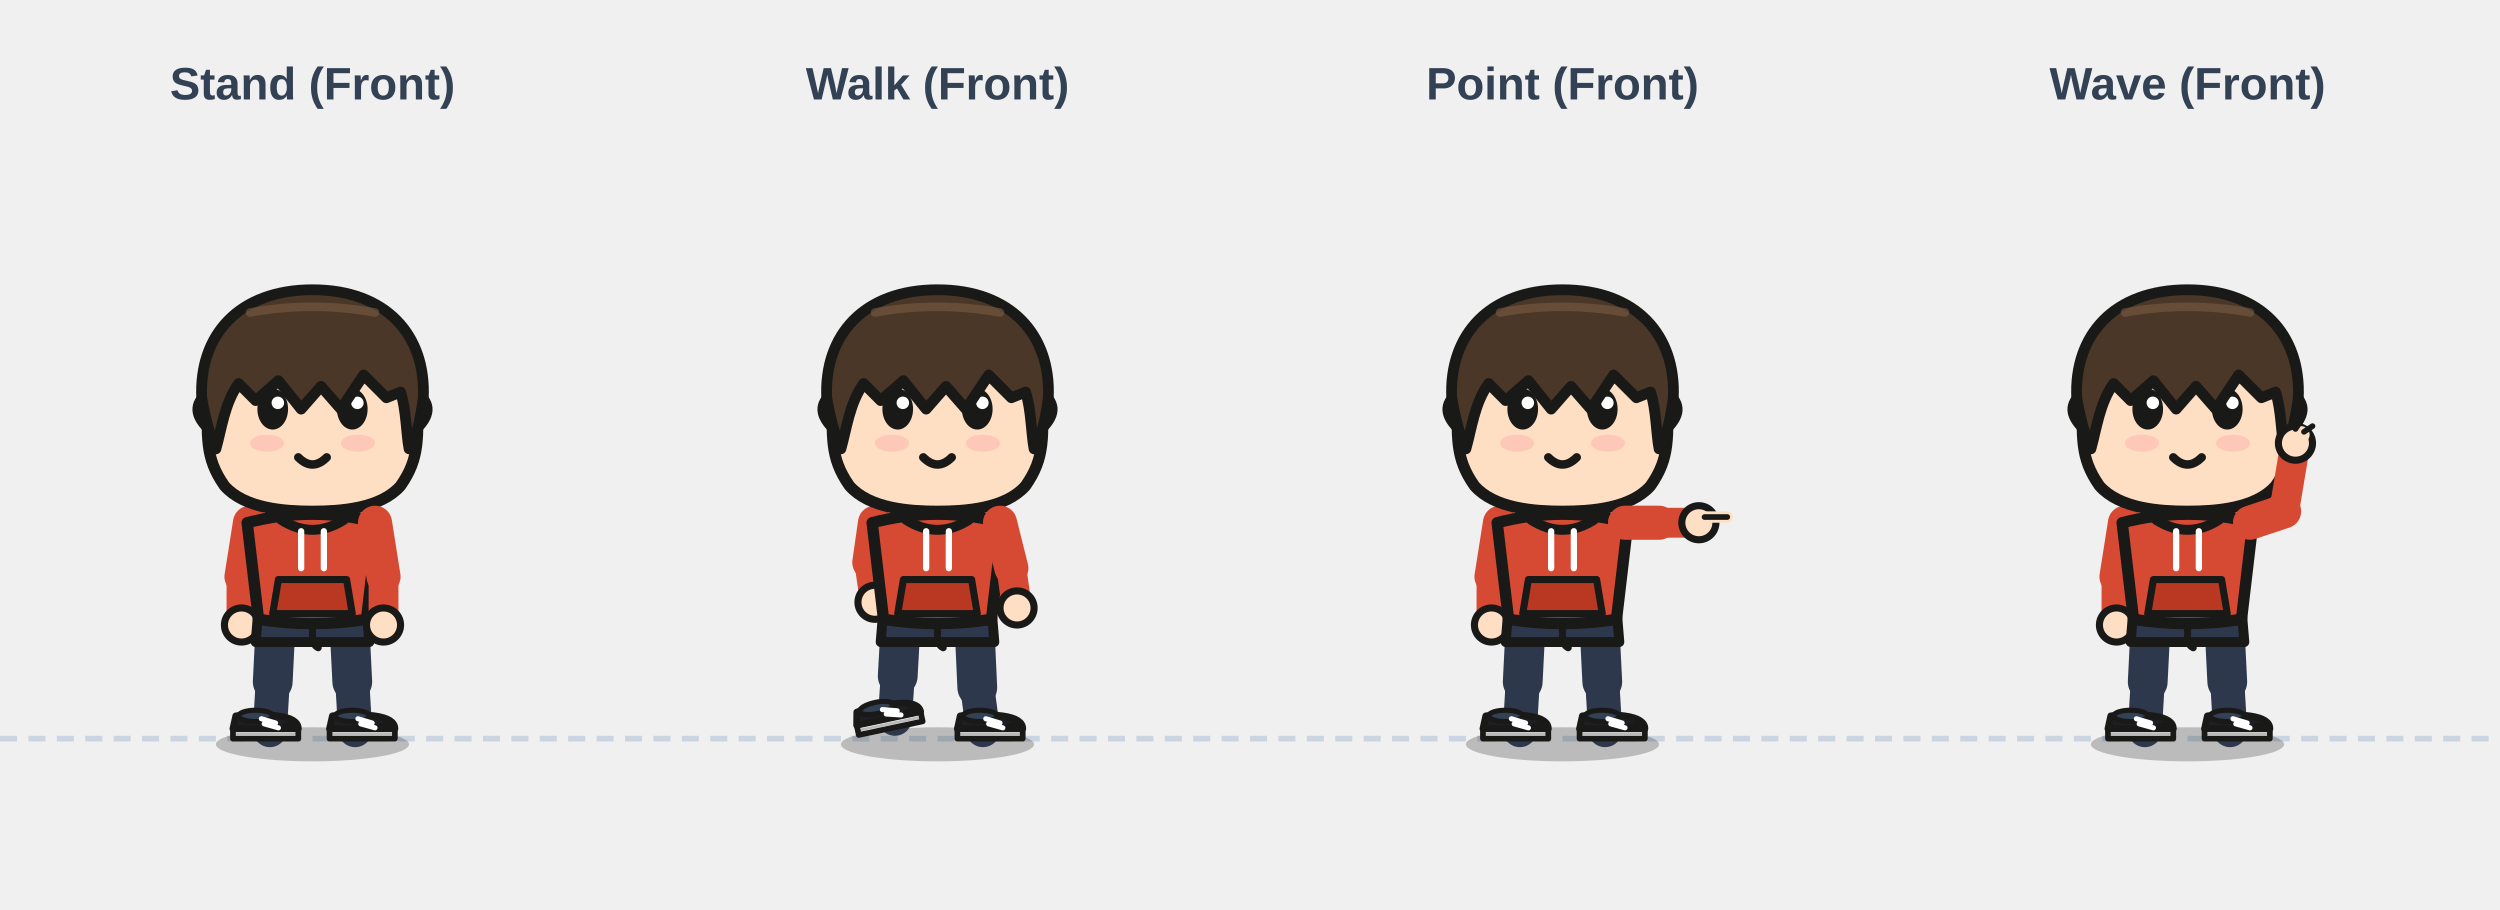
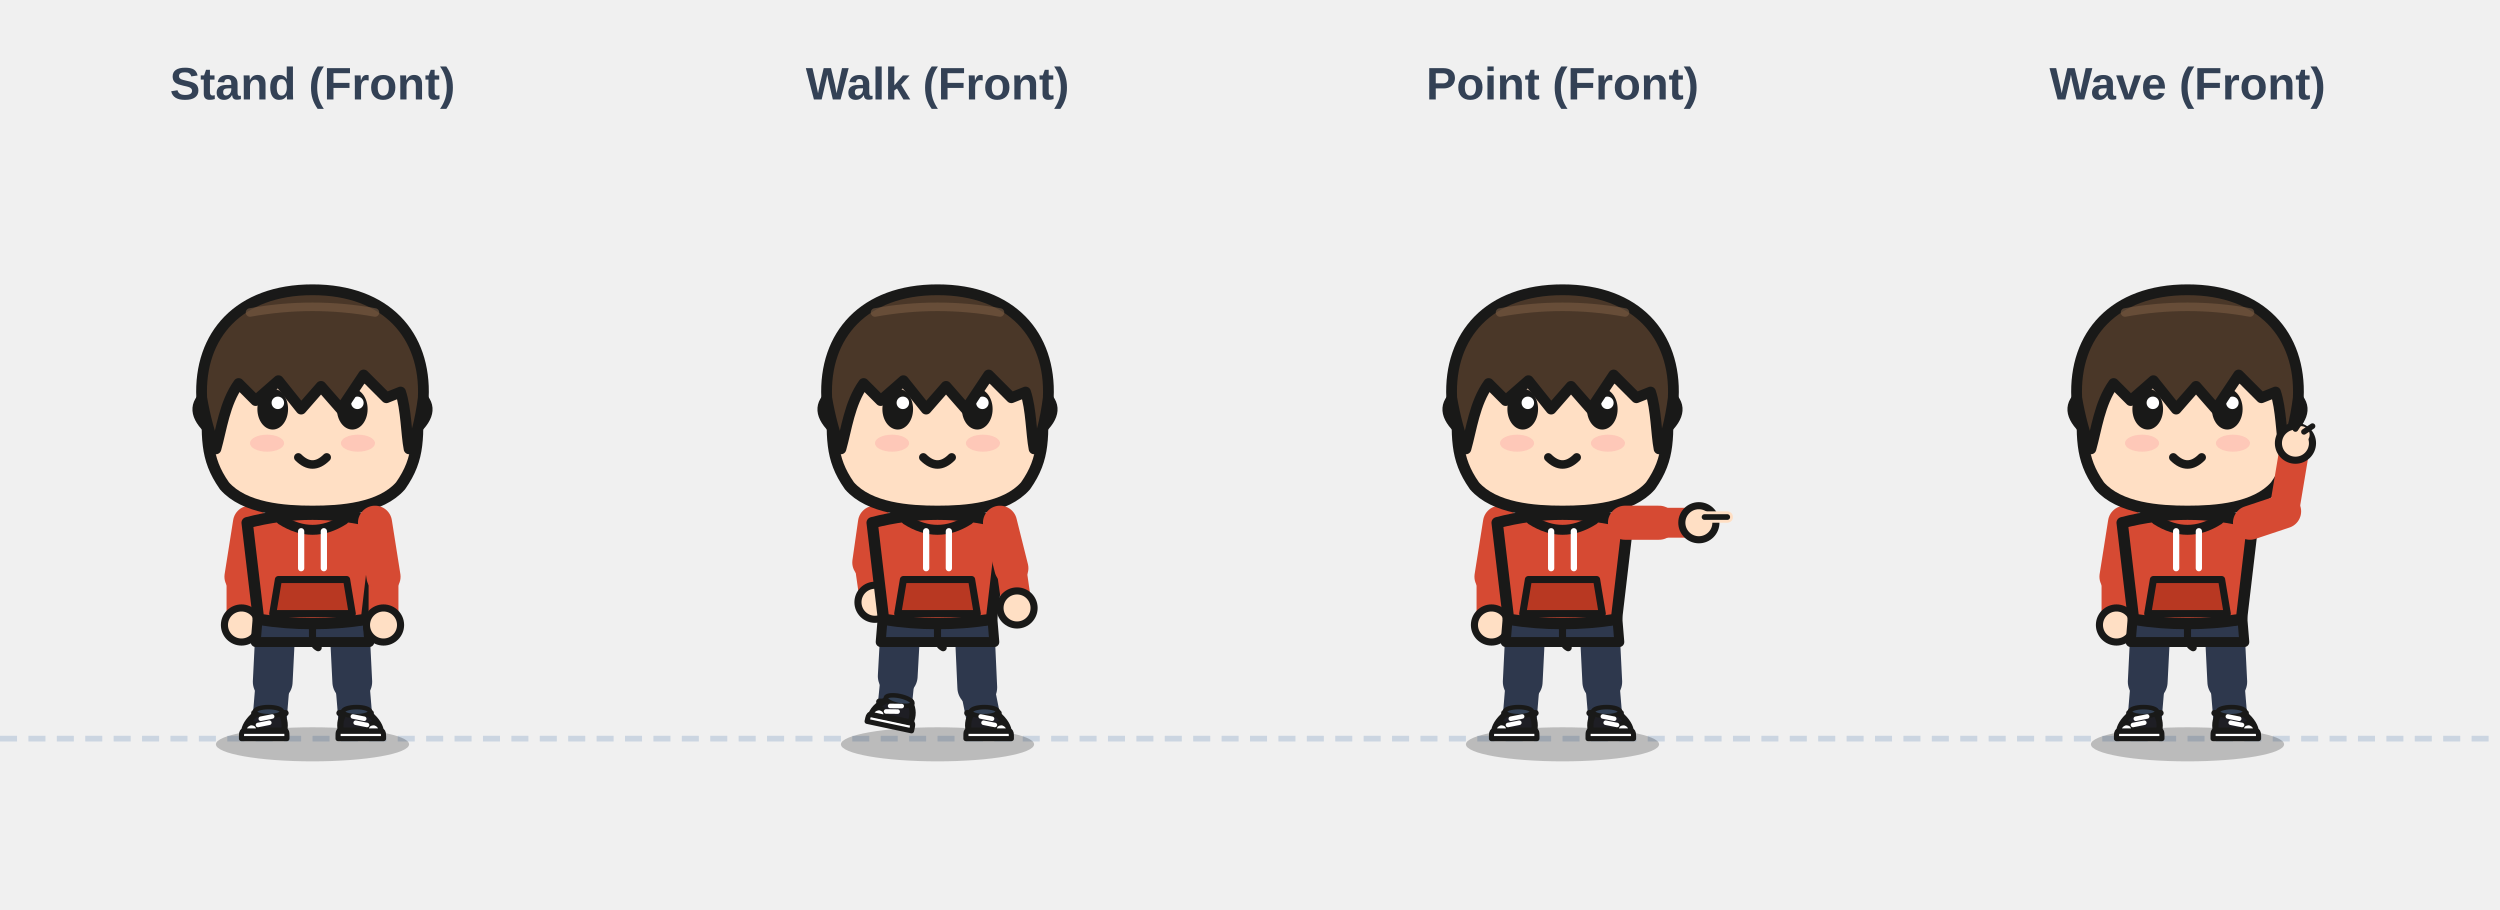
<svg xmlns="http://www.w3.org/2000/svg" viewBox="0 0 880 320" width="880" height="320" style="background:#ffffff;">
  <line x1="0" y1="260" x2="880" y2="260" stroke="#cbd5e1" stroke-width="2" stroke-dasharray="6 4" />
  <text x="110" y="35" font-family="Arial, sans-serif" font-size="16" font-weight="bold" text-anchor="middle" fill="#334155">Stand (Front)</text>
  <g transform="translate(110 260)">
    <g transform="scale(1 1)" stroke-linecap="round" stroke-linejoin="round">
      <ellipse cx="0" cy="2" rx="34" ry="6" fill="rgba(0,0,0,0.22)" />
      <line x1="-22" y1="-76" x2="-25" y2="-57" stroke="#d64a33" stroke-width="12" />
      <line x1="-25" y1="-57" x2="-25" y2="-40" stroke="#d64a33" stroke-width="10.5" />
      <circle cx="-25" cy="-57" r="5.5" fill="#d64a33" />
      <circle cx="-25" cy="-40" r="6" fill="#ffdfc4" stroke="#191918" stroke-width="2.5" />
      <line x1="-13" y1="-40" x2="-14" y2="-20" stroke="#2e384d" stroke-width="14" stroke-linecap="round" />
-       <line x1="-14" y1="-20" x2="-15" y2="-3" stroke="#2e384d" stroke-width="12" stroke-linecap="round" />
+       <line x1="-14" y1="-20" x2="-15" y2="-8" stroke="#2e384d" stroke-width="12" stroke-linecap="round" />
      <circle cx="-14" cy="-20" r="6.5" fill="#2e384d" />
-       <line x1="-21" y1="-5" x2="-9" y2="-5" stroke="#191918" stroke-width="2.5" stroke-linecap="round" />
-       <g transform="translate(-15 0) rotate(0)">
-         <path d="M -13 -3.5 L 10 -3.5 L 10 0 L -13 0 Z" fill="#ffffff" stroke="#191918" stroke-width="2" />
-         <line x1="-12" y1="-1.6" x2="9" y2="-1.6" stroke="#191918" stroke-width="1" opacity="0.3" />
-         <path d="M -12 -8 Q -5 -9 3 -8 Q 10 -7 10 -3.5 L -13 -3.5 Z" fill="#1e1e24" stroke="#191918" stroke-width="2.4" />
-         <path d="M 4 -3.5 Q 6 -6 10 -4 Q 10 -3.5 10 -3.5 Z" fill="#ffffff" stroke="#191918" stroke-width="1.8" />
-         <ellipse cx="-5" cy="-8" rx="6" ry="2" fill="#334155" stroke="#191918" stroke-width="1.8" />
-         <line x1="-3" y1="-7" x2="2" y2="-5.5" stroke="#ffffff" stroke-width="1.8" stroke-linecap="round" />
-         <line x1="-2" y1="-5.2" x2="3" y2="-3.8" stroke="#ffffff" stroke-width="1.8" stroke-linecap="round" />
+       <line x1="-20.5" y1="-9" x2="-9.5" y2="-9" stroke="#191918" stroke-width="2.2" stroke-linecap="round" />
+       <g id="right-shoe-front" transform="translate(-15 0) scale(-1 1) rotate(0)">
+         <path d="M -5.5 -2.8 L 9 -2.8 Q 10 -2.8 10 -1.2 L 10 0 L -6 0 L -6 -1.2 Q -6 -2.8 -5.5 -2.8 Z" fill="#ffffff" stroke="#191918" stroke-width="1.8" />
+         <path d="M -5 -2.8 Q -5.8 -6.5 -3.5 -9.5 L 4 -9.5 Q 8.5 -6 9 -2.8 Z" fill="#1e1e24" stroke="#191918" stroke-width="2.2" />
+         <ellipse cx="0.5" cy="-9.5" rx="4.8" ry="1.6" fill="#334155" stroke="#191918" stroke-width="1.6" />
+         <path d="M 4 -2.8 Q 4 -5.5 6.8 -5.5 Q 9 -4.8 9 -2.8 Z" fill="#ffffff" stroke="#191918" stroke-width="1.6" />
+         <line x1="-0.8" y1="-7.8" x2="3.2" y2="-7.0" stroke="#ffffff" stroke-width="1.6" stroke-linecap="round" />
+         <line x1="0.2" y1="-5.6" x2="4.2" y2="-4.8" stroke="#ffffff" stroke-width="1.6" stroke-linecap="round" />
      </g>
      <line x1="13" y1="-40" x2="14" y2="-20" stroke="#2e384d" stroke-width="14" stroke-linecap="round" />
-       <line x1="14" y1="-20" x2="15" y2="-3" stroke="#2e384d" stroke-width="12" stroke-linecap="round" />
+       <line x1="14" y1="-20" x2="15" y2="-8" stroke="#2e384d" stroke-width="12" stroke-linecap="round" />
      <circle cx="14" cy="-20" r="6.5" fill="#2e384d" />
-       <line x1="9" y1="-5" x2="21" y2="-5" stroke="#191918" stroke-width="2.5" stroke-linecap="round" />
-       <g transform="translate(15 0) rotate(0)">
-         <path d="M -9 -3.5 L 14 -3.5 L 14 0 L -9 0 Z" fill="#ffffff" stroke="#191918" stroke-width="2" />
-         <line x1="-8" y1="-1.6" x2="13" y2="-1.6" stroke="#191918" stroke-width="1" opacity="0.3" />
-         <path d="M -8 -8 Q -1 -9 7 -8 Q 14 -7 14 -3.5 L -9 -3.5 Z" fill="#1e1e24" stroke="#191918" stroke-width="2.4" />
-         <path d="M 8 -3.5 Q 10 -6 14 -4 Q 14 -3.5 14 -3.5 Z" fill="#ffffff" stroke="#191918" stroke-width="1.8" />
-         <ellipse cx="-1" cy="-8" rx="6" ry="2" fill="#334155" stroke="#191918" stroke-width="1.8" />
-         <line x1="1" y1="-7" x2="6" y2="-5.5" stroke="#ffffff" stroke-width="1.8" stroke-linecap="round" />
-         <line x1="2" y1="-5.2" x2="7" y2="-3.8" stroke="#ffffff" stroke-width="1.8" stroke-linecap="round" />
+       <line x1="9.5" y1="-9" x2="20.5" y2="-9" stroke="#191918" stroke-width="2.2" stroke-linecap="round" />
+       <g id="left-shoe-front" transform="translate(15 0) scale(1 1) rotate(0)">
+         <path d="M -5.5 -2.8 L 9 -2.8 Q 10 -2.8 10 -1.2 L 10 0 L -6 0 L -6 -1.2 Q -6 -2.8 -5.5 -2.8 Z" fill="#ffffff" stroke="#191918" stroke-width="1.8" />
+         <path d="M -5 -2.8 Q -5.8 -6.5 -3.5 -9.5 L 4 -9.5 Q 8.5 -6 9 -2.8 Z" fill="#1e1e24" stroke="#191918" stroke-width="2.2" />
+         <ellipse cx="0.5" cy="-9.5" rx="4.8" ry="1.6" fill="#334155" stroke="#191918" stroke-width="1.6" />
+         <path d="M 4 -2.8 Q 4 -5.5 6.8 -5.5 Q 9 -4.8 9 -2.8 Z" fill="#ffffff" stroke="#191918" stroke-width="1.6" />
+         <line x1="-0.8" y1="-7.8" x2="3.2" y2="-7.0" stroke="#ffffff" stroke-width="1.6" stroke-linecap="round" />
+         <line x1="0.2" y1="-5.6" x2="4.2" y2="-4.8" stroke="#ffffff" stroke-width="1.6" stroke-linecap="round" />
      </g>
      <polygon points="-19,-46 19,-46 20,-34 -20,-34" fill="#2e384d" stroke="#191918" stroke-width="3.5" />
      <path d="M 0 -44 L 0 -36 Q 0 -33 2 -32" stroke="#191918" stroke-width="2.5" stroke-linecap="round" fill="none" />
      <line x1="-18" y1="-45" x2="18" y2="-45" stroke="#191918" stroke-width="2" opacity="0.5" />
      <path d="M -8 -90 L 8 -90 L 10 -74 L -10 -74 Z" fill="#ffdfc4" stroke="#191918" stroke-width="3" />
      <ellipse cx="0" cy="-87" rx="8" ry="3" fill="rgba(0,0,0,0.12)" />
      <path d="M -23 -76 Q 0 -82 23 -76 L 19 -42 Q 0 -39 -19 -42 Z" fill="#d64a33" stroke="#191918" stroke-width="4" />
      <path d="M -11 -77 Q 0 -70 11 -77" stroke="#191918" stroke-width="3.5" fill="none" />
      <path d="M -12 -56 L 12 -56 L 14 -44 L -14 -44 Z" fill="#b83822" stroke="#191918" stroke-width="2.5" />
      <line x1="-4" y1="-73" x2="-4" y2="-60" stroke="#ffffff" stroke-width="2.2" stroke-linecap="round" />
      <line x1="4" y1="-73" x2="4" y2="-60" stroke="#ffffff" stroke-width="2.2" stroke-linecap="round" />
      <g transform="translate(0 -118)">
        <path d="M 0 -36 C 23 -36, 37 -22, 37 -4 C 37 12, 38 19, 31 29 C 24 37, 10 38, 0 38 C -10 38, -24 37, -31 29 C -38 19, -37 12, -37 -4 C -37 -22, -23 -36, 0 -36 Z" fill="#ffdfc4" stroke="#191918" stroke-width="4" />
        <g stroke="#191918" stroke-width="3">
          <path d="M -37 -4 Q -45 2 -36 10" fill="#ffdfc4" />
          <path d="M 37 -4 Q 45 2 36 10" fill="#ffdfc4" />
        </g>
        <ellipse cx="-16" cy="14" rx="6" ry="3" fill="#fca5a5" opacity="0.4" />
        <ellipse cx="16" cy="14" rx="6" ry="3" fill="#fca5a5" opacity="0.4" />
        <ellipse cx="-14" cy="2" rx="5.4" ry="7.2" fill="#191918" />
        <circle cx="-12.2" cy="-0.2" r="2.2" fill="#ffffff" />
        <ellipse cx="14" cy="2" rx="5.4" ry="7.2" fill="#191918" />
        <circle cx="15.8" cy="-0.2" r="2.2" fill="#ffffff" />
        <path d="M -20 -8 Q -14 -10 -8 -8" stroke="#191918" stroke-width="2.8" stroke-linecap="round" fill="none" />
        <path d="M 8 -8 Q 14 -10 20 -8" stroke="#191918" stroke-width="2.8" stroke-linecap="round" fill="none" />
        <path d="M -5 19 Q 0 24 5 19" stroke="#191918" stroke-width="3" stroke-linecap="round" fill="none" />
        <path d="M -39 -2 C -40 -24, -26 -40, 0 -40 C 26 -40, 40 -24, 39 -2 C 38 6, 36 14, 34 16 C 33 11, 33 2, 31 -4 L 26 -2 L 18 -10 L 10 2 L 3 -6 L -4 2 L -12 -8 L -20 -1 L -26 -7 C -31 0, -32 9, -34 16 C -36 12, -38 4, -39 -2 Z" fill="#4a3728" stroke="#191918" stroke-width="3.8" />
        <path d="M -22 -32 Q 0 -36 22 -32" stroke="#7a5c43" stroke-width="3" stroke-linecap="round" fill="none" opacity="0.6" />
      </g>
      <line x1="22" y1="-76" x2="25" y2="-57" stroke="#d64a33" stroke-width="12" />
      <line x1="25" y1="-57" x2="25" y2="-40" stroke="#d64a33" stroke-width="10.5" />
      <circle cx="25" cy="-57" r="5.5" fill="#d64a33" />
      <g transform="translate(25 -40)">
        <circle cx="0" cy="0" r="6" fill="#ffdfc4" stroke="#191918" stroke-width="2.5" />
      </g>
    </g>
  </g>
  <text x="330" y="35" font-family="Arial, sans-serif" font-size="16" font-weight="bold" text-anchor="middle" fill="#334155">Walk (Front)</text>
  <g transform="translate(330 260)">
    <g transform="scale(1 1)" stroke-linecap="round" stroke-linejoin="round">
      <ellipse cx="0" cy="2" rx="34" ry="6" fill="rgba(0,0,0,0.22)" />
      <line x1="-22" y1="-76" x2="-24" y2="-62" stroke="#d64a33" stroke-width="12" />
      <line x1="-24" y1="-62" x2="-22" y2="-48" stroke="#d64a33" stroke-width="10.5" />
      <circle cx="-24" cy="-62" r="5.5" fill="#d64a33" />
      <circle cx="-22" cy="-48" r="6" fill="#ffdfc4" stroke="#191918" stroke-width="2.5" />
      <line x1="-13" y1="-40" x2="-14" y2="-22" stroke="#2e384d" stroke-width="14" stroke-linecap="round" />
-       <line x1="-14" y1="-22" x2="-15" y2="-7" stroke="#2e384d" stroke-width="12" stroke-linecap="round" />
+       <line x1="-14" y1="-22" x2="-15" y2="-12" stroke="#2e384d" stroke-width="12" stroke-linecap="round" />
      <circle cx="-14" cy="-22" r="6.5" fill="#2e384d" />
-       <line x1="-21" y1="-9" x2="-9" y2="-9" stroke="#191918" stroke-width="2.5" stroke-linecap="round" />
-       <g transform="translate(-15 -4) rotate(-12)">
-         <path d="M -13 -3.5 L 10 -3.5 L 10 0 L -13 0 Z" fill="#ffffff" stroke="#191918" stroke-width="2" />
-         <line x1="-12" y1="-1.6" x2="9" y2="-1.6" stroke="#191918" stroke-width="1" opacity="0.3" />
-         <path d="M -12 -8 Q -5 -9 3 -8 Q 10 -7 10 -3.5 L -13 -3.5 Z" fill="#1e1e24" stroke="#191918" stroke-width="2.4" />
-         <path d="M 4 -3.5 Q 6 -6 10 -4 Q 10 -3.5 10 -3.5 Z" fill="#ffffff" stroke="#191918" stroke-width="1.8" />
-         <ellipse cx="-5" cy="-8" rx="6" ry="2" fill="#334155" stroke="#191918" stroke-width="1.8" />
-         <line x1="-3" y1="-7" x2="2" y2="-5.5" stroke="#ffffff" stroke-width="1.8" stroke-linecap="round" />
-         <line x1="-2" y1="-5.2" x2="3" y2="-3.8" stroke="#ffffff" stroke-width="1.8" stroke-linecap="round" />
+       <line x1="-20.5" y1="-13" x2="-9.5" y2="-13" stroke="#191918" stroke-width="2.2" stroke-linecap="round" />
+       <g id="right-shoe-front" transform="translate(-15 -4) scale(-1 1) rotate(-12)">
+         <path d="M -5.5 -2.8 L 9 -2.8 Q 10 -2.8 10 -1.2 L 10 0 L -6 0 L -6 -1.2 Q -6 -2.8 -5.5 -2.8 Z" fill="#ffffff" stroke="#191918" stroke-width="1.8" />
+         <path d="M -5 -2.8 Q -5.8 -6.5 -3.5 -9.5 L 4 -9.5 Q 8.5 -6 9 -2.8 Z" fill="#1e1e24" stroke="#191918" stroke-width="2.2" />
+         <ellipse cx="0.5" cy="-9.5" rx="4.8" ry="1.6" fill="#334155" stroke="#191918" stroke-width="1.6" />
+         <path d="M 4 -2.8 Q 4 -5.5 6.8 -5.5 Q 9 -4.8 9 -2.8 Z" fill="#ffffff" stroke="#191918" stroke-width="1.6" />
+         <line x1="-0.8" y1="-7.8" x2="3.2" y2="-7.0" stroke="#ffffff" stroke-width="1.6" stroke-linecap="round" />
+         <line x1="0.2" y1="-5.6" x2="4.2" y2="-4.8" stroke="#ffffff" stroke-width="1.6" stroke-linecap="round" />
      </g>
      <line x1="13" y1="-40" x2="14" y2="-18" stroke="#2e384d" stroke-width="14" stroke-linecap="round" />
-       <line x1="14" y1="-18" x2="16" y2="-3" stroke="#2e384d" stroke-width="12" stroke-linecap="round" />
+       <line x1="14" y1="-18" x2="16" y2="-8" stroke="#2e384d" stroke-width="12" stroke-linecap="round" />
      <circle cx="14" cy="-18" r="6.5" fill="#2e384d" />
-       <line x1="10" y1="-5" x2="22" y2="-5" stroke="#191918" stroke-width="2.5" stroke-linecap="round" />
-       <g transform="translate(16 0) rotate(0)">
-         <path d="M -9 -3.5 L 14 -3.5 L 14 0 L -9 0 Z" fill="#ffffff" stroke="#191918" stroke-width="2" />
-         <line x1="-8" y1="-1.6" x2="13" y2="-1.6" stroke="#191918" stroke-width="1" opacity="0.3" />
-         <path d="M -8 -8 Q -1 -9 7 -8 Q 14 -7 14 -3.5 L -9 -3.5 Z" fill="#1e1e24" stroke="#191918" stroke-width="2.4" />
-         <path d="M 8 -3.5 Q 10 -6 14 -4 Q 14 -3.5 14 -3.5 Z" fill="#ffffff" stroke="#191918" stroke-width="1.8" />
-         <ellipse cx="-1" cy="-8" rx="6" ry="2" fill="#334155" stroke="#191918" stroke-width="1.8" />
-         <line x1="1" y1="-7" x2="6" y2="-5.5" stroke="#ffffff" stroke-width="1.8" stroke-linecap="round" />
-         <line x1="2" y1="-5.2" x2="7" y2="-3.8" stroke="#ffffff" stroke-width="1.8" stroke-linecap="round" />
+       <line x1="10.5" y1="-9" x2="21.5" y2="-9" stroke="#191918" stroke-width="2.2" stroke-linecap="round" />
+       <g id="left-shoe-front" transform="translate(16 0) scale(1 1) rotate(0)">
+         <path d="M -5.5 -2.8 L 9 -2.8 Q 10 -2.8 10 -1.2 L 10 0 L -6 0 L -6 -1.2 Q -6 -2.8 -5.5 -2.8 Z" fill="#ffffff" stroke="#191918" stroke-width="1.8" />
+         <path d="M -5 -2.8 Q -5.8 -6.5 -3.5 -9.5 L 4 -9.5 Q 8.5 -6 9 -2.8 Z" fill="#1e1e24" stroke="#191918" stroke-width="2.2" />
+         <ellipse cx="0.5" cy="-9.5" rx="4.8" ry="1.6" fill="#334155" stroke="#191918" stroke-width="1.6" />
+         <path d="M 4 -2.8 Q 4 -5.5 6.8 -5.5 Q 9 -4.8 9 -2.8 Z" fill="#ffffff" stroke="#191918" stroke-width="1.6" />
+         <line x1="-0.8" y1="-7.8" x2="3.2" y2="-7.0" stroke="#ffffff" stroke-width="1.6" stroke-linecap="round" />
+         <line x1="0.2" y1="-5.6" x2="4.2" y2="-4.8" stroke="#ffffff" stroke-width="1.6" stroke-linecap="round" />
      </g>
      <polygon points="-19,-46 19,-46 20,-34 -20,-34" fill="#2e384d" stroke="#191918" stroke-width="3.5" />
      <path d="M 0 -44 L 0 -36 Q 0 -33 2 -32" stroke="#191918" stroke-width="2.5" stroke-linecap="round" fill="none" />
      <line x1="-18" y1="-45" x2="18" y2="-45" stroke="#191918" stroke-width="2" opacity="0.5" />
      <path d="M -8 -90 L 8 -90 L 10 -74 L -10 -74 Z" fill="#ffdfc4" stroke="#191918" stroke-width="3" />
      <ellipse cx="0" cy="-87" rx="8" ry="3" fill="rgba(0,0,0,0.12)" />
      <path d="M -23 -76 Q 0 -82 23 -76 L 19 -42 Q 0 -39 -19 -42 Z" fill="#d64a33" stroke="#191918" stroke-width="4" />
      <path d="M -11 -77 Q 0 -70 11 -77" stroke="#191918" stroke-width="3.5" fill="none" />
      <path d="M -12 -56 L 12 -56 L 14 -44 L -14 -44 Z" fill="#b83822" stroke="#191918" stroke-width="2.5" />
      <line x1="-4" y1="-73" x2="-4" y2="-60" stroke="#ffffff" stroke-width="2.2" stroke-linecap="round" />
      <line x1="4" y1="-73" x2="4" y2="-60" stroke="#ffffff" stroke-width="2.2" stroke-linecap="round" />
      <g transform="translate(0 -118)">
        <path d="M 0 -36 C 23 -36, 37 -22, 37 -4 C 37 12, 38 19, 31 29 C 24 37, 10 38, 0 38 C -10 38, -24 37, -31 29 C -38 19, -37 12, -37 -4 C -37 -22, -23 -36, 0 -36 Z" fill="#ffdfc4" stroke="#191918" stroke-width="4" />
        <g stroke="#191918" stroke-width="3">
          <path d="M -37 -4 Q -45 2 -36 10" fill="#ffdfc4" />
          <path d="M 37 -4 Q 45 2 36 10" fill="#ffdfc4" />
        </g>
        <ellipse cx="-16" cy="14" rx="6" ry="3" fill="#fca5a5" opacity="0.4" />
        <ellipse cx="16" cy="14" rx="6" ry="3" fill="#fca5a5" opacity="0.4" />
        <ellipse cx="-14" cy="2" rx="5.4" ry="7.2" fill="#191918" />
        <circle cx="-12.2" cy="-0.2" r="2.2" fill="#ffffff" />
        <ellipse cx="14" cy="2" rx="5.4" ry="7.2" fill="#191918" />
        <circle cx="15.8" cy="-0.2" r="2.2" fill="#ffffff" />
        <path d="M -20 -8 Q -14 -10 -8 -8" stroke="#191918" stroke-width="2.8" stroke-linecap="round" fill="none" />
        <path d="M 8 -8 Q 14 -10 20 -8" stroke="#191918" stroke-width="2.8" stroke-linecap="round" fill="none" />
        <path d="M -5 19 Q 0 24 5 19" stroke="#191918" stroke-width="3" stroke-linecap="round" fill="none" />
        <path d="M -39 -2 C -40 -24, -26 -40, 0 -40 C 26 -40, 40 -24, 39 -2 C 38 6, 36 14, 34 16 C 33 11, 33 2, 31 -4 L 26 -2 L 18 -10 L 10 2 L 3 -6 L -4 2 L -12 -8 L -20 -1 L -26 -7 C -31 0, -32 9, -34 16 C -36 12, -38 4, -39 -2 Z" fill="#4a3728" stroke="#191918" stroke-width="3.8" />
        <path d="M -22 -32 Q 0 -36 22 -32" stroke="#7a5c43" stroke-width="3" stroke-linecap="round" fill="none" opacity="0.6" />
      </g>
      <line x1="22" y1="-76" x2="26" y2="-60" stroke="#d64a33" stroke-width="12" />
      <line x1="26" y1="-60" x2="28" y2="-46" stroke="#d64a33" stroke-width="10.5" />
      <circle cx="26" cy="-60" r="5.5" fill="#d64a33" />
      <g transform="translate(28 -46)">
        <circle cx="0" cy="0" r="6" fill="#ffdfc4" stroke="#191918" stroke-width="2.5" />
      </g>
    </g>
  </g>
  <text x="550" y="35" font-family="Arial, sans-serif" font-size="16" font-weight="bold" text-anchor="middle" fill="#334155">Point (Front)</text>
  <g transform="translate(550 260)">
    <g transform="scale(1 1)" stroke-linecap="round" stroke-linejoin="round">
      <ellipse cx="0" cy="2" rx="34" ry="6" fill="rgba(0,0,0,0.22)" />
      <line x1="-22" y1="-76" x2="-25" y2="-57" stroke="#d64a33" stroke-width="12" />
      <line x1="-25" y1="-57" x2="-25" y2="-40" stroke="#d64a33" stroke-width="10.5" />
      <circle cx="-25" cy="-57" r="5.5" fill="#d64a33" />
      <circle cx="-25" cy="-40" r="6" fill="#ffdfc4" stroke="#191918" stroke-width="2.5" />
      <line x1="-13" y1="-40" x2="-14" y2="-20" stroke="#2e384d" stroke-width="14" stroke-linecap="round" />
-       <line x1="-14" y1="-20" x2="-15" y2="-3" stroke="#2e384d" stroke-width="12" stroke-linecap="round" />
+       <line x1="-14" y1="-20" x2="-15" y2="-8" stroke="#2e384d" stroke-width="12" stroke-linecap="round" />
      <circle cx="-14" cy="-20" r="6.5" fill="#2e384d" />
-       <line x1="-21" y1="-5" x2="-9" y2="-5" stroke="#191918" stroke-width="2.5" stroke-linecap="round" />
-       <g transform="translate(-15 0) rotate(0)">
-         <path d="M -13 -3.5 L 10 -3.5 L 10 0 L -13 0 Z" fill="#ffffff" stroke="#191918" stroke-width="2" />
-         <line x1="-12" y1="-1.6" x2="9" y2="-1.6" stroke="#191918" stroke-width="1" opacity="0.3" />
-         <path d="M -12 -8 Q -5 -9 3 -8 Q 10 -7 10 -3.5 L -13 -3.5 Z" fill="#1e1e24" stroke="#191918" stroke-width="2.4" />
-         <path d="M 4 -3.5 Q 6 -6 10 -4 Q 10 -3.5 10 -3.5 Z" fill="#ffffff" stroke="#191918" stroke-width="1.8" />
-         <ellipse cx="-5" cy="-8" rx="6" ry="2" fill="#334155" stroke="#191918" stroke-width="1.8" />
-         <line x1="-3" y1="-7" x2="2" y2="-5.5" stroke="#ffffff" stroke-width="1.8" stroke-linecap="round" />
-         <line x1="-2" y1="-5.2" x2="3" y2="-3.8" stroke="#ffffff" stroke-width="1.8" stroke-linecap="round" />
+       <line x1="-20.5" y1="-9" x2="-9.5" y2="-9" stroke="#191918" stroke-width="2.2" stroke-linecap="round" />
+       <g id="right-shoe-front" transform="translate(-15 0) scale(-1 1) rotate(0)">
+         <path d="M -5.5 -2.8 L 9 -2.8 Q 10 -2.8 10 -1.2 L 10 0 L -6 0 L -6 -1.2 Q -6 -2.8 -5.5 -2.8 Z" fill="#ffffff" stroke="#191918" stroke-width="1.8" />
+         <path d="M -5 -2.8 Q -5.8 -6.5 -3.5 -9.5 L 4 -9.5 Q 8.5 -6 9 -2.8 Z" fill="#1e1e24" stroke="#191918" stroke-width="2.2" />
+         <ellipse cx="0.5" cy="-9.5" rx="4.8" ry="1.6" fill="#334155" stroke="#191918" stroke-width="1.6" />
+         <path d="M 4 -2.8 Q 4 -5.5 6.8 -5.5 Q 9 -4.8 9 -2.8 Z" fill="#ffffff" stroke="#191918" stroke-width="1.6" />
+         <line x1="-0.8" y1="-7.8" x2="3.2" y2="-7.0" stroke="#ffffff" stroke-width="1.6" stroke-linecap="round" />
+         <line x1="0.2" y1="-5.6" x2="4.2" y2="-4.8" stroke="#ffffff" stroke-width="1.6" stroke-linecap="round" />
      </g>
      <line x1="13" y1="-40" x2="14" y2="-20" stroke="#2e384d" stroke-width="14" stroke-linecap="round" />
-       <line x1="14" y1="-20" x2="15" y2="-3" stroke="#2e384d" stroke-width="12" stroke-linecap="round" />
+       <line x1="14" y1="-20" x2="15" y2="-8" stroke="#2e384d" stroke-width="12" stroke-linecap="round" />
      <circle cx="14" cy="-20" r="6.5" fill="#2e384d" />
-       <line x1="9" y1="-5" x2="21" y2="-5" stroke="#191918" stroke-width="2.5" stroke-linecap="round" />
-       <g transform="translate(15 0) rotate(0)">
-         <path d="M -9 -3.5 L 14 -3.5 L 14 0 L -9 0 Z" fill="#ffffff" stroke="#191918" stroke-width="2" />
-         <line x1="-8" y1="-1.6" x2="13" y2="-1.6" stroke="#191918" stroke-width="1" opacity="0.3" />
-         <path d="M -8 -8 Q -1 -9 7 -8 Q 14 -7 14 -3.5 L -9 -3.5 Z" fill="#1e1e24" stroke="#191918" stroke-width="2.4" />
-         <path d="M 8 -3.5 Q 10 -6 14 -4 Q 14 -3.5 14 -3.5 Z" fill="#ffffff" stroke="#191918" stroke-width="1.8" />
-         <ellipse cx="-1" cy="-8" rx="6" ry="2" fill="#334155" stroke="#191918" stroke-width="1.8" />
-         <line x1="1" y1="-7" x2="6" y2="-5.5" stroke="#ffffff" stroke-width="1.8" stroke-linecap="round" />
-         <line x1="2" y1="-5.2" x2="7" y2="-3.8" stroke="#ffffff" stroke-width="1.8" stroke-linecap="round" />
+       <line x1="9.5" y1="-9" x2="20.5" y2="-9" stroke="#191918" stroke-width="2.2" stroke-linecap="round" />
+       <g id="left-shoe-front" transform="translate(15 0) scale(1 1) rotate(0)">
+         <path d="M -5.5 -2.8 L 9 -2.8 Q 10 -2.8 10 -1.2 L 10 0 L -6 0 L -6 -1.2 Q -6 -2.8 -5.5 -2.8 Z" fill="#ffffff" stroke="#191918" stroke-width="1.8" />
+         <path d="M -5 -2.8 Q -5.8 -6.5 -3.5 -9.5 L 4 -9.5 Q 8.5 -6 9 -2.8 Z" fill="#1e1e24" stroke="#191918" stroke-width="2.2" />
+         <ellipse cx="0.5" cy="-9.5" rx="4.8" ry="1.6" fill="#334155" stroke="#191918" stroke-width="1.6" />
+         <path d="M 4 -2.8 Q 4 -5.5 6.8 -5.5 Q 9 -4.8 9 -2.8 Z" fill="#ffffff" stroke="#191918" stroke-width="1.6" />
+         <line x1="-0.8" y1="-7.8" x2="3.2" y2="-7.0" stroke="#ffffff" stroke-width="1.6" stroke-linecap="round" />
+         <line x1="0.2" y1="-5.6" x2="4.2" y2="-4.8" stroke="#ffffff" stroke-width="1.6" stroke-linecap="round" />
      </g>
      <polygon points="-19,-46 19,-46 20,-34 -20,-34" fill="#2e384d" stroke="#191918" stroke-width="3.5" />
      <path d="M 0 -44 L 0 -36 Q 0 -33 2 -32" stroke="#191918" stroke-width="2.5" stroke-linecap="round" fill="none" />
      <line x1="-18" y1="-45" x2="18" y2="-45" stroke="#191918" stroke-width="2" opacity="0.5" />
      <path d="M -8 -90 L 8 -90 L 10 -74 L -10 -74 Z" fill="#ffdfc4" stroke="#191918" stroke-width="3" />
      <ellipse cx="0" cy="-87" rx="8" ry="3" fill="rgba(0,0,0,0.12)" />
      <path d="M -23 -76 Q 0 -82 23 -76 L 19 -42 Q 0 -39 -19 -42 Z" fill="#d64a33" stroke="#191918" stroke-width="4" />
      <path d="M -11 -77 Q 0 -70 11 -77" stroke="#191918" stroke-width="3.5" fill="none" />
      <path d="M -12 -56 L 12 -56 L 14 -44 L -14 -44 Z" fill="#b83822" stroke="#191918" stroke-width="2.5" />
      <line x1="-4" y1="-73" x2="-4" y2="-60" stroke="#ffffff" stroke-width="2.2" stroke-linecap="round" />
      <line x1="4" y1="-73" x2="4" y2="-60" stroke="#ffffff" stroke-width="2.2" stroke-linecap="round" />
      <g transform="translate(0 -118)">
        <path d="M 0 -36 C 23 -36, 37 -22, 37 -4 C 37 12, 38 19, 31 29 C 24 37, 10 38, 0 38 C -10 38, -24 37, -31 29 C -38 19, -37 12, -37 -4 C -37 -22, -23 -36, 0 -36 Z" fill="#ffdfc4" stroke="#191918" stroke-width="4" />
        <g stroke="#191918" stroke-width="3">
          <path d="M -37 -4 Q -45 2 -36 10" fill="#ffdfc4" />
          <path d="M 37 -4 Q 45 2 36 10" fill="#ffdfc4" />
        </g>
        <ellipse cx="-16" cy="14" rx="6" ry="3" fill="#fca5a5" opacity="0.4" />
        <ellipse cx="16" cy="14" rx="6" ry="3" fill="#fca5a5" opacity="0.4" />
        <ellipse cx="-14" cy="2" rx="5.4" ry="7.2" fill="#191918" />
        <circle cx="-12.2" cy="-0.2" r="2.2" fill="#ffffff" />
        <ellipse cx="14" cy="2" rx="5.4" ry="7.2" fill="#191918" />
        <circle cx="15.8" cy="-0.2" r="2.2" fill="#ffffff" />
        <path d="M -20 -8 Q -14 -10 -8 -8" stroke="#191918" stroke-width="2.8" stroke-linecap="round" fill="none" />
        <path d="M 8 -8 Q 14 -10 20 -8" stroke="#191918" stroke-width="2.8" stroke-linecap="round" fill="none" />
        <path d="M -5 19 Q 0 24 5 19" stroke="#191918" stroke-width="3" stroke-linecap="round" fill="none" />
        <path d="M -39 -2 C -40 -24, -26 -40, 0 -40 C 26 -40, 40 -24, 39 -2 C 38 6, 36 14, 34 16 C 33 11, 33 2, 31 -4 L 26 -2 L 18 -10 L 10 2 L 3 -6 L -4 2 L -12 -8 L -20 -1 L -26 -7 C -31 0, -32 9, -34 16 C -36 12, -38 4, -39 -2 Z" fill="#4a3728" stroke="#191918" stroke-width="3.8" />
        <path d="M -22 -32 Q 0 -36 22 -32" stroke="#7a5c43" stroke-width="3" stroke-linecap="round" fill="none" opacity="0.6" />
      </g>
      <line x1="22" y1="-76" x2="34" y2="-76" stroke="#d64a33" stroke-width="12" />
      <line x1="34" y1="-76" x2="48" y2="-76" stroke="#d64a33" stroke-width="10.5" />
      <circle cx="34" cy="-76" r="5.5" fill="#d64a33" />
      <g transform="translate(48 -76)">
        <circle cx="0" cy="0" r="6" fill="#ffdfc4" stroke="#191918" stroke-width="2.5" />
        <line x1="2" y1="-2" x2="10" y2="-2" stroke="#ffdfc4" stroke-width="4" stroke-linecap="round" />
        <line x1="2" y1="-2" x2="10" y2="-2" stroke="#191918" stroke-width="2" stroke-linecap="round" />
      </g>
    </g>
  </g>
  <text x="770" y="35" font-family="Arial, sans-serif" font-size="16" font-weight="bold" text-anchor="middle" fill="#334155">Wave (Front)</text>
  <g transform="translate(770 260)">
    <g transform="scale(1 1)" stroke-linecap="round" stroke-linejoin="round">
      <ellipse cx="0" cy="2" rx="34" ry="6" fill="rgba(0,0,0,0.22)" />
      <line x1="-22" y1="-76" x2="-25" y2="-57" stroke="#d64a33" stroke-width="12" />
      <line x1="-25" y1="-57" x2="-25" y2="-40" stroke="#d64a33" stroke-width="10.5" />
      <circle cx="-25" cy="-57" r="5.5" fill="#d64a33" />
      <circle cx="-25" cy="-40" r="6" fill="#ffdfc4" stroke="#191918" stroke-width="2.5" />
      <line x1="-13" y1="-40" x2="-14" y2="-20" stroke="#2e384d" stroke-width="14" stroke-linecap="round" />
-       <line x1="-14" y1="-20" x2="-15" y2="-3" stroke="#2e384d" stroke-width="12" stroke-linecap="round" />
+       <line x1="-14" y1="-20" x2="-15" y2="-8" stroke="#2e384d" stroke-width="12" stroke-linecap="round" />
      <circle cx="-14" cy="-20" r="6.5" fill="#2e384d" />
-       <line x1="-21" y1="-5" x2="-9" y2="-5" stroke="#191918" stroke-width="2.5" stroke-linecap="round" />
-       <g transform="translate(-15 0) rotate(0)">
-         <path d="M -13 -3.5 L 10 -3.5 L 10 0 L -13 0 Z" fill="#ffffff" stroke="#191918" stroke-width="2" />
-         <line x1="-12" y1="-1.6" x2="9" y2="-1.6" stroke="#191918" stroke-width="1" opacity="0.3" />
-         <path d="M -12 -8 Q -5 -9 3 -8 Q 10 -7 10 -3.5 L -13 -3.5 Z" fill="#1e1e24" stroke="#191918" stroke-width="2.4" />
-         <path d="M 4 -3.5 Q 6 -6 10 -4 Q 10 -3.5 10 -3.5 Z" fill="#ffffff" stroke="#191918" stroke-width="1.8" />
-         <ellipse cx="-5" cy="-8" rx="6" ry="2" fill="#334155" stroke="#191918" stroke-width="1.8" />
-         <line x1="-3" y1="-7" x2="2" y2="-5.5" stroke="#ffffff" stroke-width="1.8" stroke-linecap="round" />
-         <line x1="-2" y1="-5.2" x2="3" y2="-3.8" stroke="#ffffff" stroke-width="1.8" stroke-linecap="round" />
+       <line x1="-20.5" y1="-9" x2="-9.5" y2="-9" stroke="#191918" stroke-width="2.2" stroke-linecap="round" />
+       <g id="right-shoe-front" transform="translate(-15 0) scale(-1 1) rotate(0)">
+         <path d="M -5.5 -2.8 L 9 -2.8 Q 10 -2.8 10 -1.2 L 10 0 L -6 0 L -6 -1.2 Q -6 -2.8 -5.5 -2.8 Z" fill="#ffffff" stroke="#191918" stroke-width="1.8" />
+         <path d="M -5 -2.8 Q -5.8 -6.5 -3.5 -9.5 L 4 -9.5 Q 8.5 -6 9 -2.8 Z" fill="#1e1e24" stroke="#191918" stroke-width="2.2" />
+         <ellipse cx="0.5" cy="-9.5" rx="4.8" ry="1.6" fill="#334155" stroke="#191918" stroke-width="1.6" />
+         <path d="M 4 -2.8 Q 4 -5.5 6.8 -5.5 Q 9 -4.8 9 -2.8 Z" fill="#ffffff" stroke="#191918" stroke-width="1.6" />
+         <line x1="-0.8" y1="-7.8" x2="3.2" y2="-7.0" stroke="#ffffff" stroke-width="1.6" stroke-linecap="round" />
+         <line x1="0.2" y1="-5.6" x2="4.2" y2="-4.8" stroke="#ffffff" stroke-width="1.6" stroke-linecap="round" />
      </g>
      <line x1="13" y1="-40" x2="14" y2="-20" stroke="#2e384d" stroke-width="14" stroke-linecap="round" />
-       <line x1="14" y1="-20" x2="15" y2="-3" stroke="#2e384d" stroke-width="12" stroke-linecap="round" />
+       <line x1="14" y1="-20" x2="15" y2="-8" stroke="#2e384d" stroke-width="12" stroke-linecap="round" />
      <circle cx="14" cy="-20" r="6.5" fill="#2e384d" />
-       <line x1="9" y1="-5" x2="21" y2="-5" stroke="#191918" stroke-width="2.5" stroke-linecap="round" />
-       <g transform="translate(15 0) rotate(0)">
-         <path d="M -9 -3.5 L 14 -3.5 L 14 0 L -9 0 Z" fill="#ffffff" stroke="#191918" stroke-width="2" />
-         <line x1="-8" y1="-1.6" x2="13" y2="-1.6" stroke="#191918" stroke-width="1" opacity="0.3" />
-         <path d="M -8 -8 Q -1 -9 7 -8 Q 14 -7 14 -3.5 L -9 -3.5 Z" fill="#1e1e24" stroke="#191918" stroke-width="2.4" />
-         <path d="M 8 -3.5 Q 10 -6 14 -4 Q 14 -3.5 14 -3.5 Z" fill="#ffffff" stroke="#191918" stroke-width="1.8" />
-         <ellipse cx="-1" cy="-8" rx="6" ry="2" fill="#334155" stroke="#191918" stroke-width="1.8" />
-         <line x1="1" y1="-7" x2="6" y2="-5.5" stroke="#ffffff" stroke-width="1.8" stroke-linecap="round" />
-         <line x1="2" y1="-5.2" x2="7" y2="-3.8" stroke="#ffffff" stroke-width="1.8" stroke-linecap="round" />
+       <line x1="9.5" y1="-9" x2="20.5" y2="-9" stroke="#191918" stroke-width="2.2" stroke-linecap="round" />
+       <g id="left-shoe-front" transform="translate(15 0) scale(1 1) rotate(0)">
+         <path d="M -5.5 -2.8 L 9 -2.8 Q 10 -2.8 10 -1.2 L 10 0 L -6 0 L -6 -1.2 Q -6 -2.8 -5.5 -2.8 Z" fill="#ffffff" stroke="#191918" stroke-width="1.8" />
+         <path d="M -5 -2.8 Q -5.8 -6.5 -3.5 -9.5 L 4 -9.5 Q 8.5 -6 9 -2.8 Z" fill="#1e1e24" stroke="#191918" stroke-width="2.2" />
+         <ellipse cx="0.5" cy="-9.5" rx="4.8" ry="1.6" fill="#334155" stroke="#191918" stroke-width="1.6" />
+         <path d="M 4 -2.8 Q 4 -5.5 6.8 -5.5 Q 9 -4.8 9 -2.8 Z" fill="#ffffff" stroke="#191918" stroke-width="1.6" />
+         <line x1="-0.8" y1="-7.8" x2="3.2" y2="-7.0" stroke="#ffffff" stroke-width="1.6" stroke-linecap="round" />
+         <line x1="0.2" y1="-5.6" x2="4.2" y2="-4.8" stroke="#ffffff" stroke-width="1.6" stroke-linecap="round" />
      </g>
      <polygon points="-19,-46 19,-46 20,-34 -20,-34" fill="#2e384d" stroke="#191918" stroke-width="3.5" />
      <path d="M 0 -44 L 0 -36 Q 0 -33 2 -32" stroke="#191918" stroke-width="2.5" stroke-linecap="round" fill="none" />
      <line x1="-18" y1="-45" x2="18" y2="-45" stroke="#191918" stroke-width="2" opacity="0.5" />
      <path d="M -8 -90 L 8 -90 L 10 -74 L -10 -74 Z" fill="#ffdfc4" stroke="#191918" stroke-width="3" />
      <ellipse cx="0" cy="-87" rx="8" ry="3" fill="rgba(0,0,0,0.12)" />
      <path d="M -23 -76 Q 0 -82 23 -76 L 19 -42 Q 0 -39 -19 -42 Z" fill="#d64a33" stroke="#191918" stroke-width="4" />
      <path d="M -11 -77 Q 0 -70 11 -77" stroke="#191918" stroke-width="3.5" fill="none" />
      <path d="M -12 -56 L 12 -56 L 14 -44 L -14 -44 Z" fill="#b83822" stroke="#191918" stroke-width="2.5" />
      <line x1="-4" y1="-73" x2="-4" y2="-60" stroke="#ffffff" stroke-width="2.2" stroke-linecap="round" />
      <line x1="4" y1="-73" x2="4" y2="-60" stroke="#ffffff" stroke-width="2.2" stroke-linecap="round" />
      <g transform="translate(0 -118)">
        <path d="M 0 -36 C 23 -36, 37 -22, 37 -4 C 37 12, 38 19, 31 29 C 24 37, 10 38, 0 38 C -10 38, -24 37, -31 29 C -38 19, -37 12, -37 -4 C -37 -22, -23 -36, 0 -36 Z" fill="#ffdfc4" stroke="#191918" stroke-width="4" />
        <g stroke="#191918" stroke-width="3">
          <path d="M -37 -4 Q -45 2 -36 10" fill="#ffdfc4" />
          <path d="M 37 -4 Q 45 2 36 10" fill="#ffdfc4" />
        </g>
        <ellipse cx="-16" cy="14" rx="6" ry="3" fill="#fca5a5" opacity="0.4" />
        <ellipse cx="16" cy="14" rx="6" ry="3" fill="#fca5a5" opacity="0.4" />
        <ellipse cx="-14" cy="2" rx="5.4" ry="7.2" fill="#191918" />
        <circle cx="-12.2" cy="-0.2" r="2.2" fill="#ffffff" />
        <ellipse cx="14" cy="2" rx="5.4" ry="7.2" fill="#191918" />
        <circle cx="15.8" cy="-0.2" r="2.2" fill="#ffffff" />
        <path d="M -20 -8 Q -14 -10 -8 -8" stroke="#191918" stroke-width="2.8" stroke-linecap="round" fill="none" />
        <path d="M 8 -8 Q 14 -10 20 -8" stroke="#191918" stroke-width="2.8" stroke-linecap="round" fill="none" />
        <path d="M -5 19 Q 0 24 5 19" stroke="#191918" stroke-width="3" stroke-linecap="round" fill="none" />
        <path d="M -39 -2 C -40 -24, -26 -40, 0 -40 C 26 -40, 40 -24, 39 -2 C 38 6, 36 14, 34 16 C 33 11, 33 2, 31 -4 L 26 -2 L 18 -10 L 10 2 L 3 -6 L -4 2 L -12 -8 L -20 -1 L -26 -7 C -31 0, -32 9, -34 16 C -36 12, -38 4, -39 -2 Z" fill="#4a3728" stroke="#191918" stroke-width="3.8" />
        <path d="M -22 -32 Q 0 -36 22 -32" stroke="#7a5c43" stroke-width="3" stroke-linecap="round" fill="none" opacity="0.6" />
      </g>
      <line x1="22" y1="-76" x2="34" y2="-80" stroke="#d64a33" stroke-width="12" />
      <line x1="34" y1="-80" x2="38" y2="-104" stroke="#d64a33" stroke-width="10.5" />
      <circle cx="34" cy="-80" r="5.5" fill="#d64a33" />
      <g transform="translate(38 -104)">
        <circle cx="0" cy="0" r="6" fill="#ffdfc4" stroke="#191918" stroke-width="2.5" />
        <circle cx="2" cy="-3" r="3" fill="#ffdfc4" />
        <line x1="0" y1="-5" x2="2" y2="-8" stroke="#191918" stroke-width="2" stroke-linecap="round" />
        <line x1="3" y1="-4" x2="6" y2="-6" stroke="#191918" stroke-width="2" stroke-linecap="round" />
      </g>
    </g>
  </g>
</svg>
